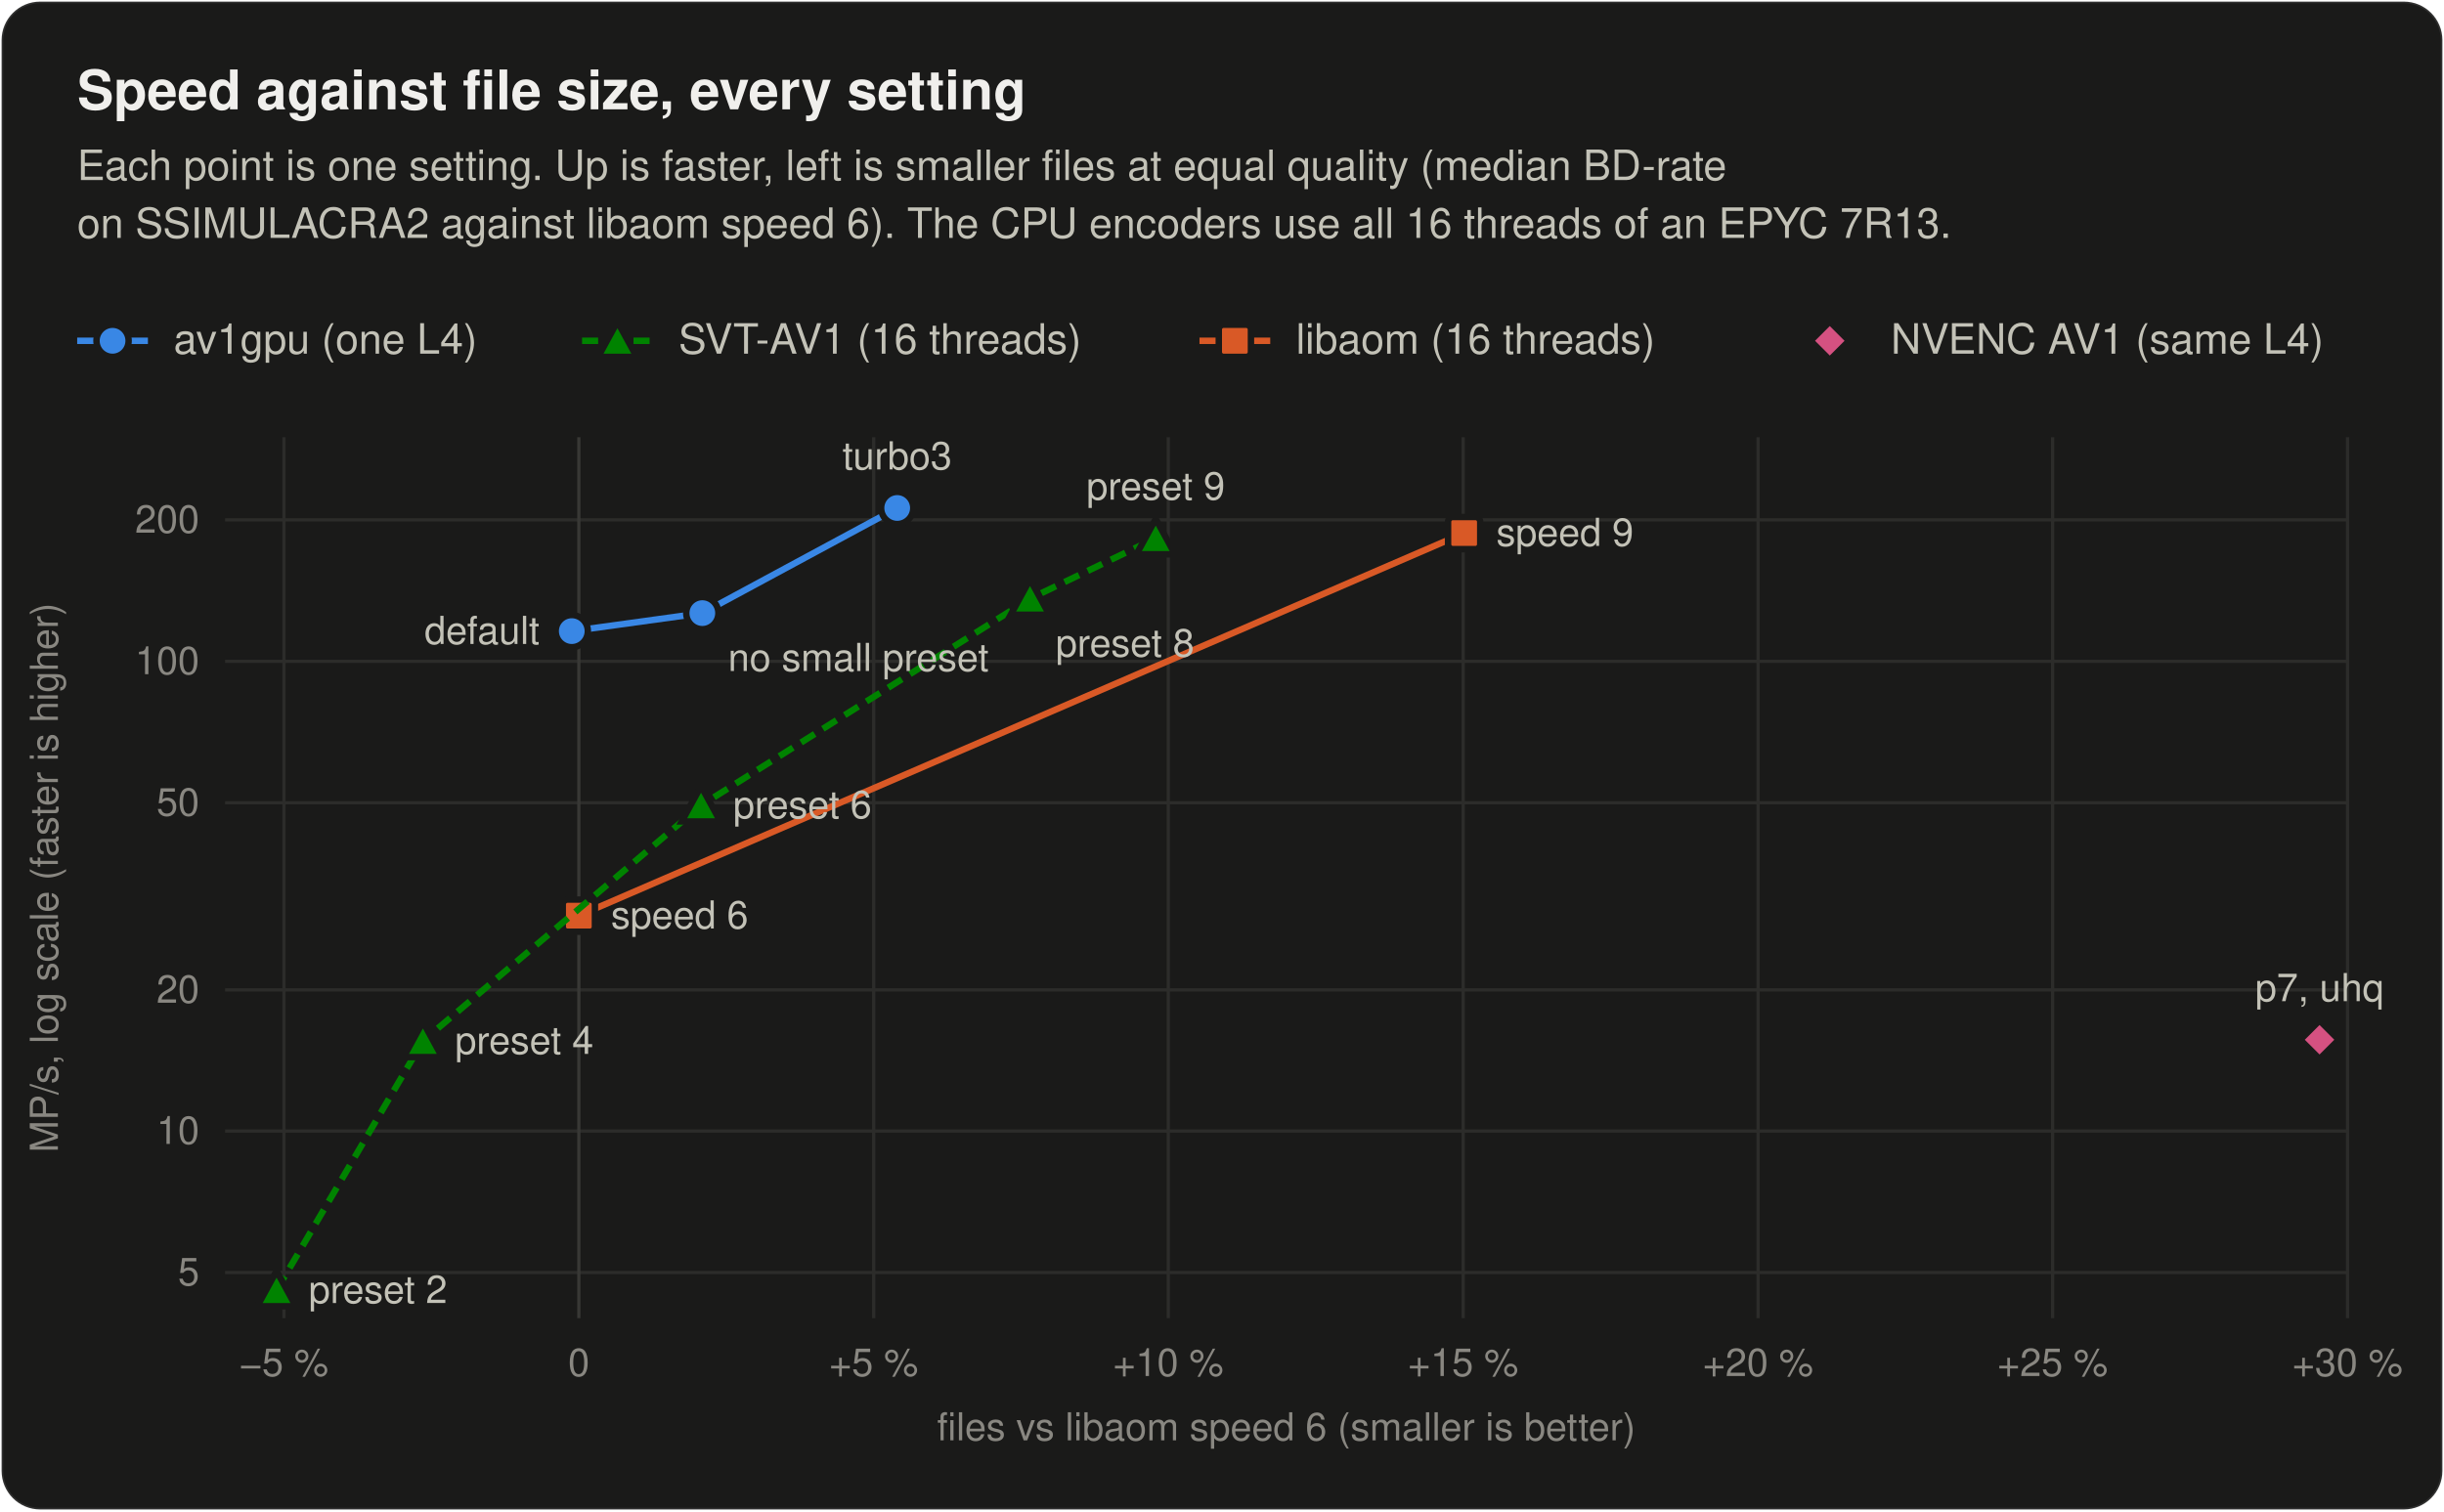
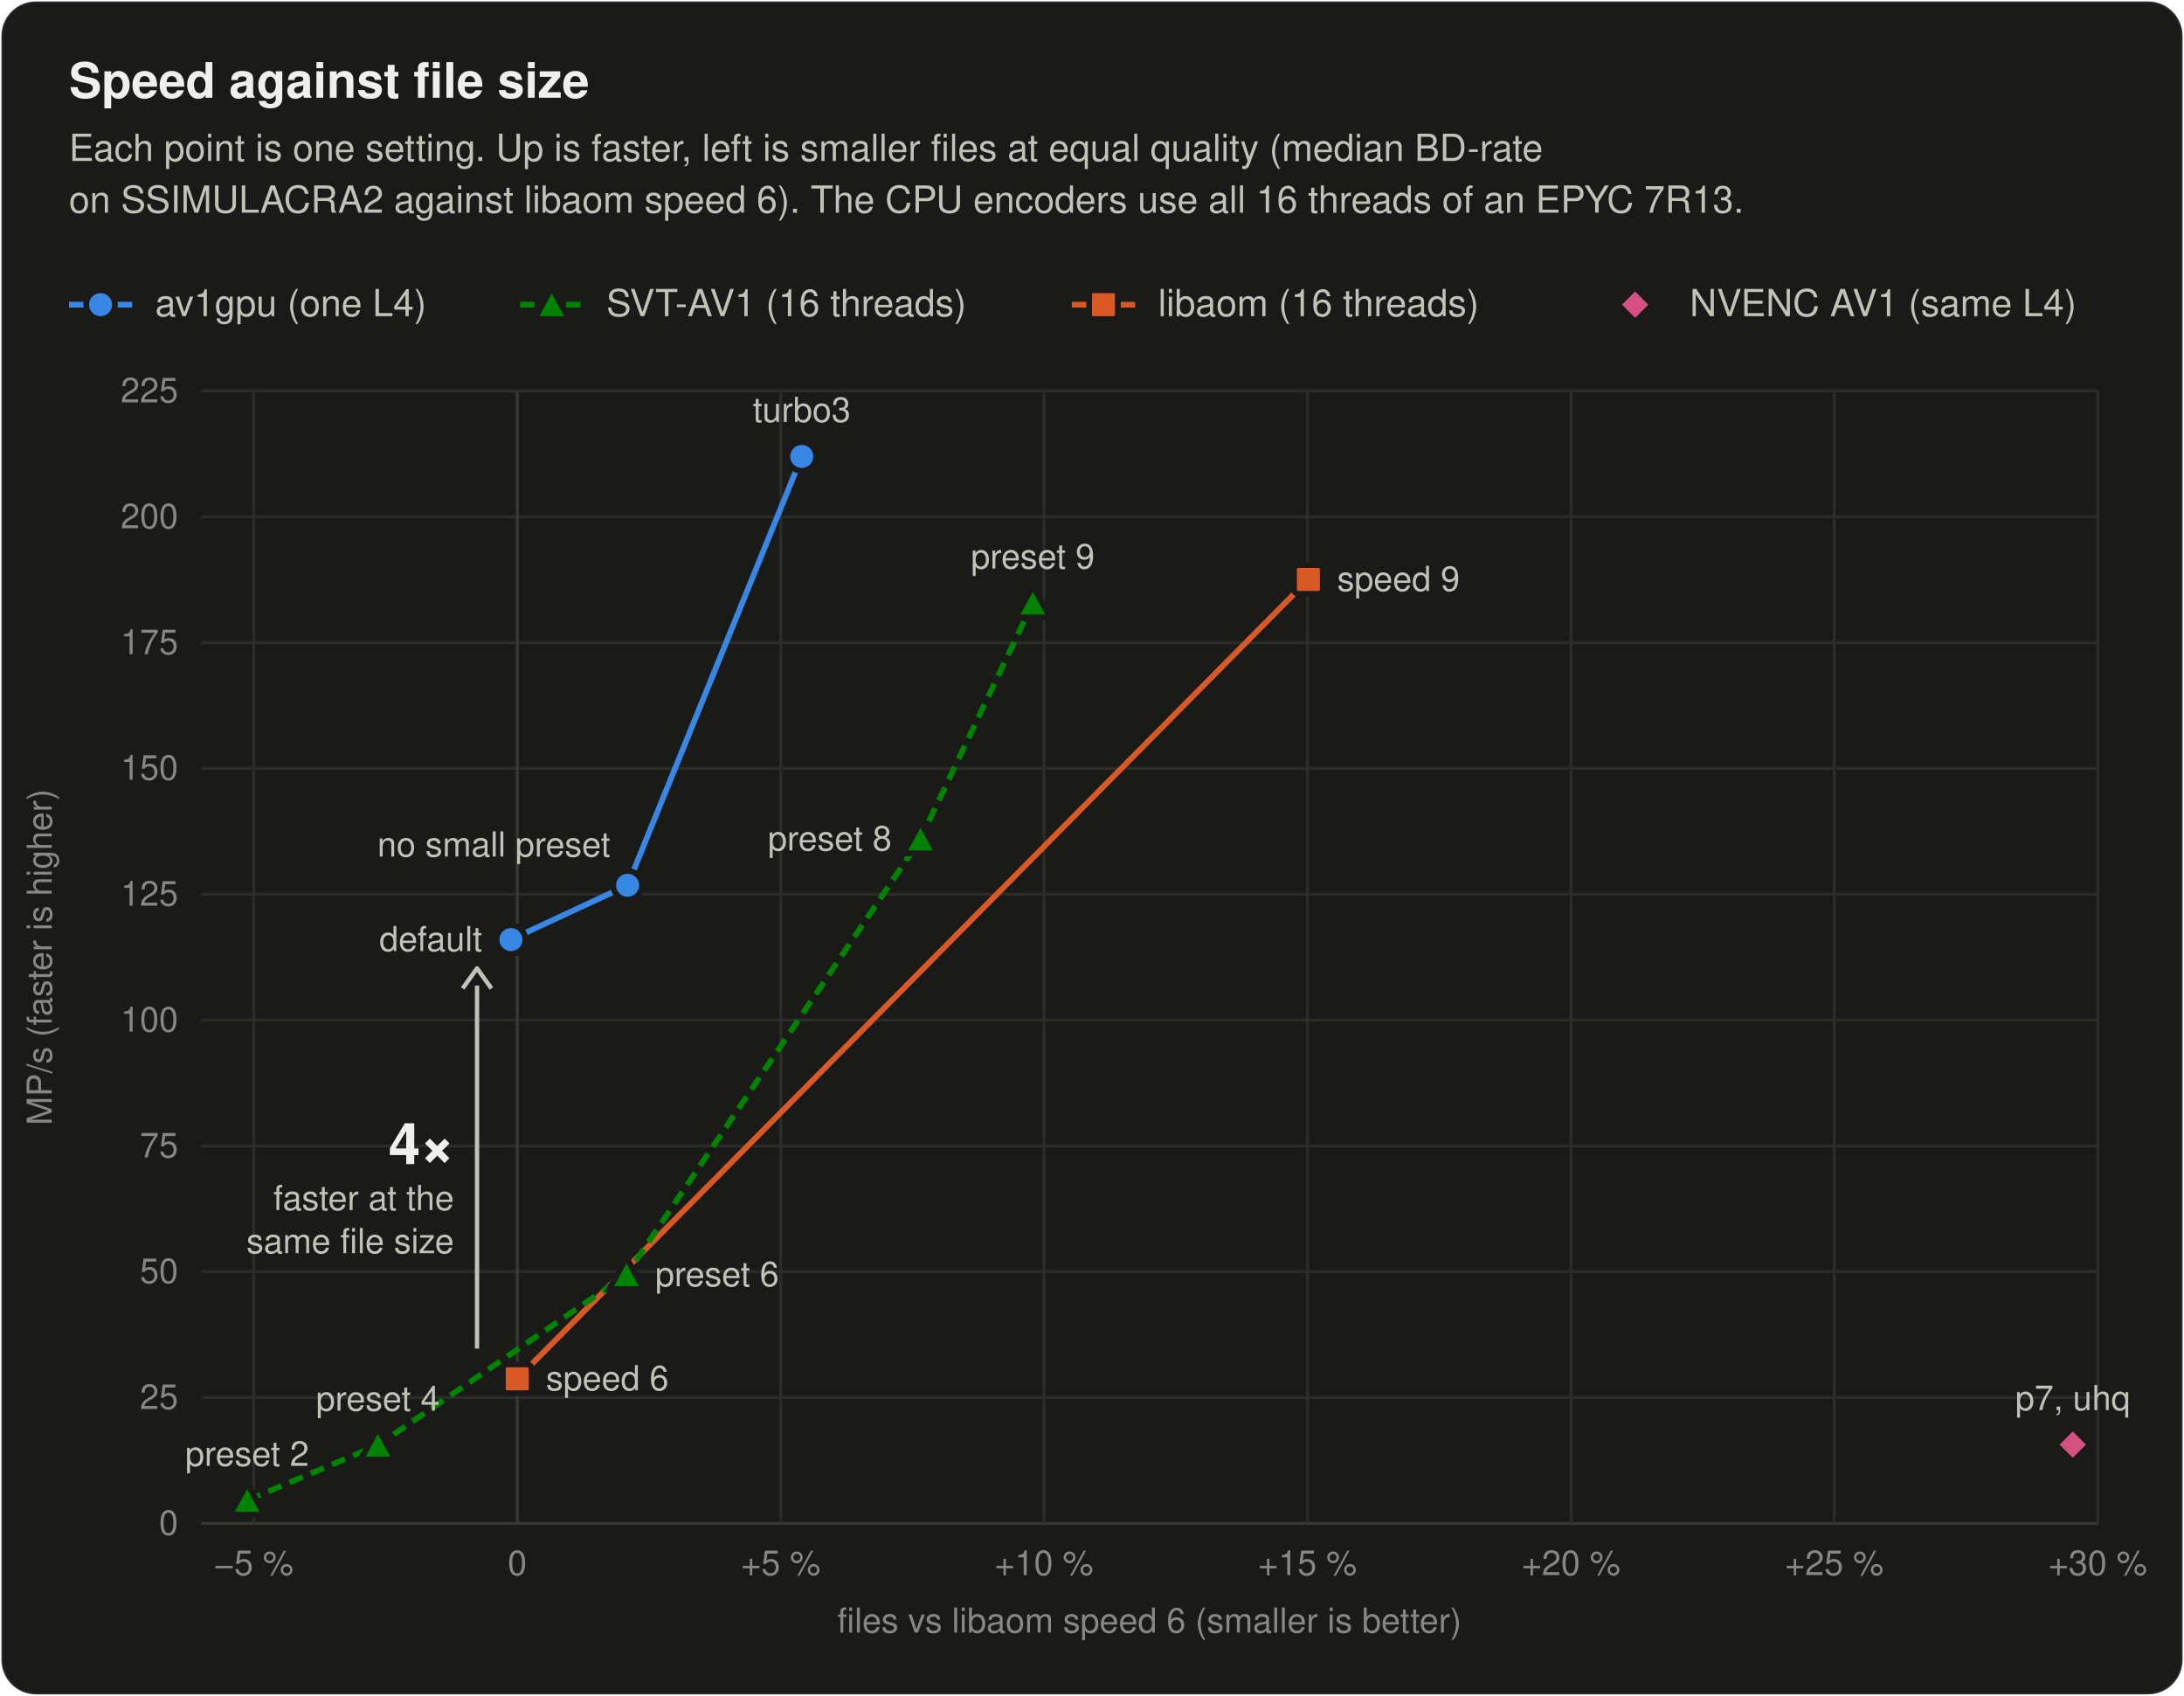
- <svg xmlns="http://www.w3.org/2000/svg" width="760" height="470" viewBox="0 0 760 470" font-family="system-ui,-apple-system,'Segoe UI',Helvetica,Arial,sans-serif" role="img" aria-label="Speed against file size for every setting measured">
-   <rect x="0.5" y="0.5" width="759" height="469" rx="12" fill="#1a1a19" stroke="rgba(255,255,255,0.10)" />
-   <text x="24.0" y="34.0" font-size="17" fill="#f0efec" text-anchor="start" font-weight="600">Speed against file size, every setting</text>
+ <svg xmlns="http://www.w3.org/2000/svg" width="760" height="590" viewBox="0 0 760 590" font-family="system-ui,-apple-system,'Segoe UI',Helvetica,Arial,sans-serif" role="img" aria-label="Speed against file size: av1gpu, SVT-AV1, libaom, NVENC">
+   <rect x="0.5" y="0.5" width="759" height="589" rx="12" fill="#1a1a19" stroke="rgba(255,255,255,0.10)" />
+   <text x="24.0" y="34.0" font-size="17" fill="#f0efec" text-anchor="start" font-weight="600">Speed against file size</text>
  <text x="24.0" y="56.0" font-size="13" fill="#c3c2b7" text-anchor="start" font-weight="400">Each point is one setting. Up is faster, left is smaller files at equal quality (median BD-rate</text>
  <text x="24.0" y="74.0" font-size="13" fill="#c3c2b7" text-anchor="start" font-weight="400">on SSIMULACRA2 against libaom speed 6). The CPU encoders use all 16 threads of an EPYC 7R13.</text>
  <line x1="24" y1="106" x2="46" y2="106" stroke="#3987e5" stroke-width="2" />
  <circle cx="35.0" cy="106.0" r="5" fill="#3987e5" stroke="#1a1a19" stroke-width="2" />
  <text x="54.0" y="110.0" font-size="13" fill="#c3c2b7" text-anchor="start" font-weight="400">av1gpu (one L4)</text>
  <line x1="181.0" y1="106" x2="203.0" y2="106" stroke="#008300" stroke-width="2" stroke-dasharray="5 3" />
  <path d="M192.0,100.0 L198.0,111.0 L186.0,111.0 Z" fill="#008300" stroke="#1a1a19" stroke-width="2" />
  <text x="211.0" y="110.0" font-size="13" fill="#c3c2b7" text-anchor="start" font-weight="400">SVT-AV1 (16 threads)</text>
  <line x1="373.0" y1="106" x2="395.0" y2="106" stroke="#d95926" stroke-width="2" />
  <rect x="379.0" y="101.0" width="10" height="10" rx="1.5" fill="#d95926" stroke="#1a1a19" stroke-width="2" />
  <text x="403.0" y="110.0" font-size="13" fill="#c3c2b7" text-anchor="start" font-weight="400">libaom (16 threads)</text>
  <path d="M569.0,100.0 L575.0,106.0 L569.0,112.0 L563.0,106.0 Z" fill="#d55181" stroke="#1a1a19" stroke-width="2" />
  <text x="588.0" y="110.0" font-size="13" fill="#c3c2b7" text-anchor="start" font-weight="400">NVENC AV1 (same L4)</text>
-   <line x1="70.0" y1="395.8" x2="730.0" y2="395.8" stroke="#2c2c2a" stroke-width="1" />
-   <text x="62.0" y="399.8" font-size="12" fill="#898781" text-anchor="end" font-weight="400">5</text>
-   <line x1="70.0" y1="351.8" x2="730.0" y2="351.8" stroke="#2c2c2a" stroke-width="1" />
-   <text x="62.0" y="355.8" font-size="12" fill="#898781" text-anchor="end" font-weight="400">10</text>
-   <line x1="70.0" y1="307.9" x2="730.0" y2="307.9" stroke="#2c2c2a" stroke-width="1" />
-   <text x="62.0" y="311.9" font-size="12" fill="#898781" text-anchor="end" font-weight="400">20</text>
-   <line x1="70.0" y1="249.7" x2="730.0" y2="249.7" stroke="#2c2c2a" stroke-width="1" />
-   <text x="62.0" y="253.7" font-size="12" fill="#898781" text-anchor="end" font-weight="400">50</text>
-   <line x1="70.0" y1="205.7" x2="730.0" y2="205.7" stroke="#2c2c2a" stroke-width="1" />
-   <text x="62.0" y="209.7" font-size="12" fill="#898781" text-anchor="end" font-weight="400">100</text>
-   <line x1="70.0" y1="161.7" x2="730.0" y2="161.7" stroke="#2c2c2a" stroke-width="1" />
-   <text x="62.0" y="165.7" font-size="12" fill="#898781" text-anchor="end" font-weight="400">200</text>
-   <line x1="88.3" y1="136.0" x2="88.3" y2="410.0" stroke="#2c2c2a" stroke-width="1" />
-   <text x="88.3" y="428.0" font-size="12" fill="#898781" text-anchor="middle" font-weight="400">−5 %</text>
-   <line x1="180.0" y1="136.0" x2="180.0" y2="410.0" stroke="#383835" stroke-width="1" />
-   <text x="180.0" y="428.0" font-size="12" fill="#898781" text-anchor="middle" font-weight="400">0</text>
-   <line x1="271.7" y1="136.0" x2="271.7" y2="410.0" stroke="#2c2c2a" stroke-width="1" />
-   <text x="271.7" y="428.0" font-size="12" fill="#898781" text-anchor="middle" font-weight="400">+5 %</text>
-   <line x1="363.3" y1="136.0" x2="363.3" y2="410.0" stroke="#2c2c2a" stroke-width="1" />
-   <text x="363.3" y="428.0" font-size="12" fill="#898781" text-anchor="middle" font-weight="400">+10 %</text>
-   <line x1="455.0" y1="136.0" x2="455.0" y2="410.0" stroke="#2c2c2a" stroke-width="1" />
-   <text x="455.0" y="428.0" font-size="12" fill="#898781" text-anchor="middle" font-weight="400">+15 %</text>
-   <line x1="546.7" y1="136.0" x2="546.7" y2="410.0" stroke="#2c2c2a" stroke-width="1" />
-   <text x="546.7" y="428.0" font-size="12" fill="#898781" text-anchor="middle" font-weight="400">+20 %</text>
-   <line x1="638.3" y1="136.0" x2="638.3" y2="410.0" stroke="#2c2c2a" stroke-width="1" />
-   <text x="638.3" y="428.0" font-size="12" fill="#898781" text-anchor="middle" font-weight="400">+25 %</text>
-   <line x1="730.0" y1="136.0" x2="730.0" y2="410.0" stroke="#2c2c2a" stroke-width="1" />
-   <text x="730.0" y="428.0" font-size="12" fill="#898781" text-anchor="middle" font-weight="400">+30 %</text>
-   <text x="400.0" y="448.0" font-size="12" fill="#898781" text-anchor="middle" font-weight="400">files vs libaom speed 6 (smaller is better)</text>
-   <text x="18" y="273.0" font-size="12" fill="#898781" text-anchor="middle" transform="rotate(-90 18 273.0)">MP/s, log scale (faster is higher)</text>
-   <path d="M721.3,317.4 L727.3,323.4 L721.3,329.4 L715.3,323.4 Z" fill="#d55181" stroke="#1a1a19" stroke-width="2" />
-   <text x="721.3" y="311.4" font-size="12" fill="#c3c2b7" text-anchor="middle" font-weight="400">p7, uhq</text>
-   <path d="M180.0,284.8 L455.3,165.8" fill="none" stroke="#d95926" stroke-width="2" stroke-linejoin="round" />
-   <rect x="175.0" y="279.8" width="10" height="10" rx="1.5" fill="#d95926" stroke="#1a1a19" stroke-width="2" />
-   <text x="190.0" y="288.8" font-size="12" fill="#c3c2b7" text-anchor="start" font-weight="400">speed 6</text>
-   <rect x="450.3" y="160.8" width="10" height="10" rx="1.5" fill="#d95926" stroke="#1a1a19" stroke-width="2" />
-   <text x="465.3" y="169.8" font-size="12" fill="#c3c2b7" text-anchor="start" font-weight="400">speed 9</text>
-   <path d="M86.0,401.3 L131.5,323.8 L218.0,250.5 L320.3,186.2 L359.4,167.4" fill="none" stroke="#008300" stroke-width="2" stroke-linejoin="round" stroke-dasharray="5 3" />
-   <path d="M86.0,395.3 L92.0,406.3 L80.0,406.3 Z" fill="#008300" stroke="#1a1a19" stroke-width="2" />
-   <text x="96.0" y="405.3" font-size="12" fill="#c3c2b7" text-anchor="start" font-weight="400">preset 2</text>
-   <path d="M131.5,317.8 L137.5,328.8 L125.5,328.8 Z" fill="#008300" stroke="#1a1a19" stroke-width="2" />
-   <text x="141.5" y="327.8" font-size="12" fill="#c3c2b7" text-anchor="start" font-weight="400">preset 4</text>
-   <path d="M218.0,244.5 L224.0,255.5 L212.0,255.5 Z" fill="#008300" stroke="#1a1a19" stroke-width="2" />
-   <text x="228.0" y="254.5" font-size="12" fill="#c3c2b7" text-anchor="start" font-weight="400">preset 6</text>
-   <path d="M320.3,180.2 L326.3,191.2 L314.3,191.2 Z" fill="#008300" stroke="#1a1a19" stroke-width="2" />
-   <text x="328.3" y="204.2" font-size="12" fill="#c3c2b7" text-anchor="start" font-weight="400">preset 8</text>
-   <path d="M359.4,161.4 L365.4,172.4 L353.4,172.4 Z" fill="#008300" stroke="#1a1a19" stroke-width="2" />
-   <text x="359.4" y="155.4" font-size="12" fill="#c3c2b7" text-anchor="middle" font-weight="400">preset 9</text>
-   <path d="M177.8,196.3 L218.4,190.7 L279.0,158.0" fill="none" stroke="#3987e5" stroke-width="2" stroke-linejoin="round" />
-   <circle cx="177.8" cy="196.3" r="5" fill="#3987e5" stroke="#1a1a19" stroke-width="2" />
-   <text x="167.8" y="200.3" font-size="12" fill="#c3c2b7" text-anchor="end" font-weight="400">default</text>
-   <circle cx="218.4" cy="190.7" r="5" fill="#3987e5" stroke="#1a1a19" stroke-width="2" />
-   <text x="226.4" y="208.7" font-size="12" fill="#c3c2b7" text-anchor="start" font-weight="400">no small preset</text>
-   <circle cx="279.0" cy="158.0" r="5" fill="#3987e5" stroke="#1a1a19" stroke-width="2" />
-   <text x="279.0" y="146.0" font-size="12" fill="#c3c2b7" text-anchor="middle" font-weight="400">turbo3</text>
+   <line x1="70.0" y1="530.0" x2="730.0" y2="530.0" stroke="#383835" stroke-width="1" />
+   <text x="62.0" y="534.0" font-size="12" fill="#898781" text-anchor="end" font-weight="400">0</text>
+   <line x1="70.0" y1="486.2" x2="730.0" y2="486.2" stroke="#2c2c2a" stroke-width="1" />
+   <text x="62.0" y="490.2" font-size="12" fill="#898781" text-anchor="end" font-weight="400">25</text>
+   <line x1="70.0" y1="442.4" x2="730.0" y2="442.4" stroke="#2c2c2a" stroke-width="1" />
+   <text x="62.0" y="446.4" font-size="12" fill="#898781" text-anchor="end" font-weight="400">50</text>
+   <line x1="70.0" y1="398.7" x2="730.0" y2="398.7" stroke="#2c2c2a" stroke-width="1" />
+   <text x="62.0" y="402.7" font-size="12" fill="#898781" text-anchor="end" font-weight="400">75</text>
+   <line x1="70.0" y1="354.9" x2="730.0" y2="354.9" stroke="#2c2c2a" stroke-width="1" />
+   <text x="62.0" y="358.9" font-size="12" fill="#898781" text-anchor="end" font-weight="400">100</text>
+   <line x1="70.0" y1="311.1" x2="730.0" y2="311.1" stroke="#2c2c2a" stroke-width="1" />
+   <text x="62.0" y="315.1" font-size="12" fill="#898781" text-anchor="end" font-weight="400">125</text>
+   <line x1="70.0" y1="267.3" x2="730.0" y2="267.3" stroke="#2c2c2a" stroke-width="1" />
+   <text x="62.0" y="271.3" font-size="12" fill="#898781" text-anchor="end" font-weight="400">150</text>
+   <line x1="70.0" y1="223.6" x2="730.0" y2="223.6" stroke="#2c2c2a" stroke-width="1" />
+   <text x="62.0" y="227.6" font-size="12" fill="#898781" text-anchor="end" font-weight="400">175</text>
+   <line x1="70.0" y1="179.8" x2="730.0" y2="179.8" stroke="#2c2c2a" stroke-width="1" />
+   <text x="62.0" y="183.8" font-size="12" fill="#898781" text-anchor="end" font-weight="400">200</text>
+   <line x1="70.0" y1="136.0" x2="730.0" y2="136.0" stroke="#2c2c2a" stroke-width="1" />
+   <text x="62.0" y="140.0" font-size="12" fill="#898781" text-anchor="end" font-weight="400">225</text>
+   <line x1="88.3" y1="136.0" x2="88.3" y2="530.0" stroke="#2c2c2a" stroke-width="1" />
+   <text x="88.3" y="548.0" font-size="12" fill="#898781" text-anchor="middle" font-weight="400">−5 %</text>
+   <line x1="180.0" y1="136.0" x2="180.0" y2="530.0" stroke="#383835" stroke-width="1" />
+   <text x="180.0" y="548.0" font-size="12" fill="#898781" text-anchor="middle" font-weight="400">0</text>
+   <line x1="271.7" y1="136.0" x2="271.7" y2="530.0" stroke="#2c2c2a" stroke-width="1" />
+   <text x="271.7" y="548.0" font-size="12" fill="#898781" text-anchor="middle" font-weight="400">+5 %</text>
+   <line x1="363.3" y1="136.0" x2="363.3" y2="530.0" stroke="#2c2c2a" stroke-width="1" />
+   <text x="363.3" y="548.0" font-size="12" fill="#898781" text-anchor="middle" font-weight="400">+10 %</text>
+   <line x1="455.0" y1="136.0" x2="455.0" y2="530.0" stroke="#2c2c2a" stroke-width="1" />
+   <text x="455.0" y="548.0" font-size="12" fill="#898781" text-anchor="middle" font-weight="400">+15 %</text>
+   <line x1="546.7" y1="136.0" x2="546.7" y2="530.0" stroke="#2c2c2a" stroke-width="1" />
+   <text x="546.7" y="548.0" font-size="12" fill="#898781" text-anchor="middle" font-weight="400">+20 %</text>
+   <line x1="638.3" y1="136.0" x2="638.3" y2="530.0" stroke="#2c2c2a" stroke-width="1" />
+   <text x="638.3" y="548.0" font-size="12" fill="#898781" text-anchor="middle" font-weight="400">+25 %</text>
+   <line x1="730.0" y1="136.0" x2="730.0" y2="530.0" stroke="#2c2c2a" stroke-width="1" />
+   <text x="730.0" y="548.0" font-size="12" fill="#898781" text-anchor="middle" font-weight="400">+30 %</text>
+   <text x="400.0" y="568.0" font-size="12" fill="#898781" text-anchor="middle" font-weight="400">files vs libaom speed 6 (smaller is better)</text>
+   <text x="18" y="333.0" font-size="12" fill="#898781" text-anchor="middle" transform="rotate(-90 18 333.0)">MP/s (faster is higher)</text>
+   <line x1="166.0" y1="469.2" x2="166.0" y2="342.9" stroke="#c3c2b7" stroke-width="1.5" />
+   <path d="M161.0,343.9 L166.0,336.9 L171.0,343.9" fill="none" stroke="#c3c2b7" stroke-width="1.5" stroke-linejoin="round" />
+   <text x="158.0" y="405.0" font-size="20" fill="#f0efec" text-anchor="end" font-weight="700">4×</text>
+   <text x="158.0" y="421.0" font-size="12" fill="#c3c2b7" text-anchor="end" font-weight="400">faster at the</text>
+   <text x="158.0" y="436.0" font-size="12" fill="#c3c2b7" text-anchor="end" font-weight="400">same file size</text>
+   <path d="M721.3,496.6 L727.3,502.6 L721.3,508.6 L715.3,502.6 Z" fill="#d55181" stroke="#1a1a19" stroke-width="2" />
+   <text x="721.3" y="490.6" font-size="12" fill="#c3c2b7" text-anchor="middle" font-weight="400">p7, uhq</text>
+   <path d="M180.0,479.7 L455.3,201.6" fill="none" stroke="#d95926" stroke-width="2" stroke-linejoin="round" />
+   <rect x="175.0" y="474.7" width="10" height="10" rx="1.5" fill="#d95926" stroke="#1a1a19" stroke-width="2" />
+   <text x="190.0" y="483.7" font-size="12" fill="#c3c2b7" text-anchor="start" font-weight="400">speed 6</text>
+   <rect x="450.3" y="196.6" width="10" height="10" rx="1.5" fill="#d95926" stroke="#1a1a19" stroke-width="2" />
+   <text x="465.3" y="205.6" font-size="12" fill="#c3c2b7" text-anchor="start" font-weight="400">speed 9</text>
+   <path d="M86.0,522.0 L131.5,502.8 L218.0,443.5 L320.3,291.9 L359.4,209.8" fill="none" stroke="#008300" stroke-width="2" stroke-linejoin="round" stroke-dasharray="5 3" />
+   <path d="M86.0,516.0 L92.0,527.0 L80.0,527.0 Z" fill="#008300" stroke="#1a1a19" stroke-width="2" />
+   <text x="86.0" y="510.0" font-size="12" fill="#c3c2b7" text-anchor="middle" font-weight="400">preset 2</text>
+   <path d="M131.5,496.8 L137.5,507.8 L125.5,507.8 Z" fill="#008300" stroke="#1a1a19" stroke-width="2" />
+   <text x="131.5" y="490.8" font-size="12" fill="#c3c2b7" text-anchor="middle" font-weight="400">preset 4</text>
+   <path d="M218.0,437.5 L224.0,448.5 L212.0,448.5 Z" fill="#008300" stroke="#1a1a19" stroke-width="2" />
+   <text x="228.0" y="447.5" font-size="12" fill="#c3c2b7" text-anchor="start" font-weight="400">preset 6</text>
+   <path d="M320.3,285.9 L326.3,296.9 L314.3,296.9 Z" fill="#008300" stroke="#1a1a19" stroke-width="2" />
+   <text x="310.3" y="295.9" font-size="12" fill="#c3c2b7" text-anchor="end" font-weight="400">preset 8</text>
+   <path d="M359.4,203.8 L365.4,214.8 L353.4,214.8 Z" fill="#008300" stroke="#1a1a19" stroke-width="2" />
+   <text x="359.4" y="197.8" font-size="12" fill="#c3c2b7" text-anchor="middle" font-weight="400">preset 9</text>
+   <path d="M177.8,326.9 L218.4,308.0 L279.0,158.8" fill="none" stroke="#3987e5" stroke-width="2" stroke-linejoin="round" />
+   <circle cx="177.8" cy="326.9" r="5" fill="#3987e5" stroke="#1a1a19" stroke-width="2" />
+   <text x="167.8" y="330.9" font-size="12" fill="#c3c2b7" text-anchor="end" font-weight="400">default</text>
+   <circle cx="218.4" cy="308.0" r="5" fill="#3987e5" stroke="#1a1a19" stroke-width="2" />
+   <text x="212.4" y="298.0" font-size="12" fill="#c3c2b7" text-anchor="end" font-weight="400">no small preset</text>
+   <circle cx="279.0" cy="158.8" r="5" fill="#3987e5" stroke="#1a1a19" stroke-width="2" />
+   <text x="279.0" y="146.8" font-size="12" fill="#c3c2b7" text-anchor="middle" font-weight="400">turbo3</text>
</svg>
